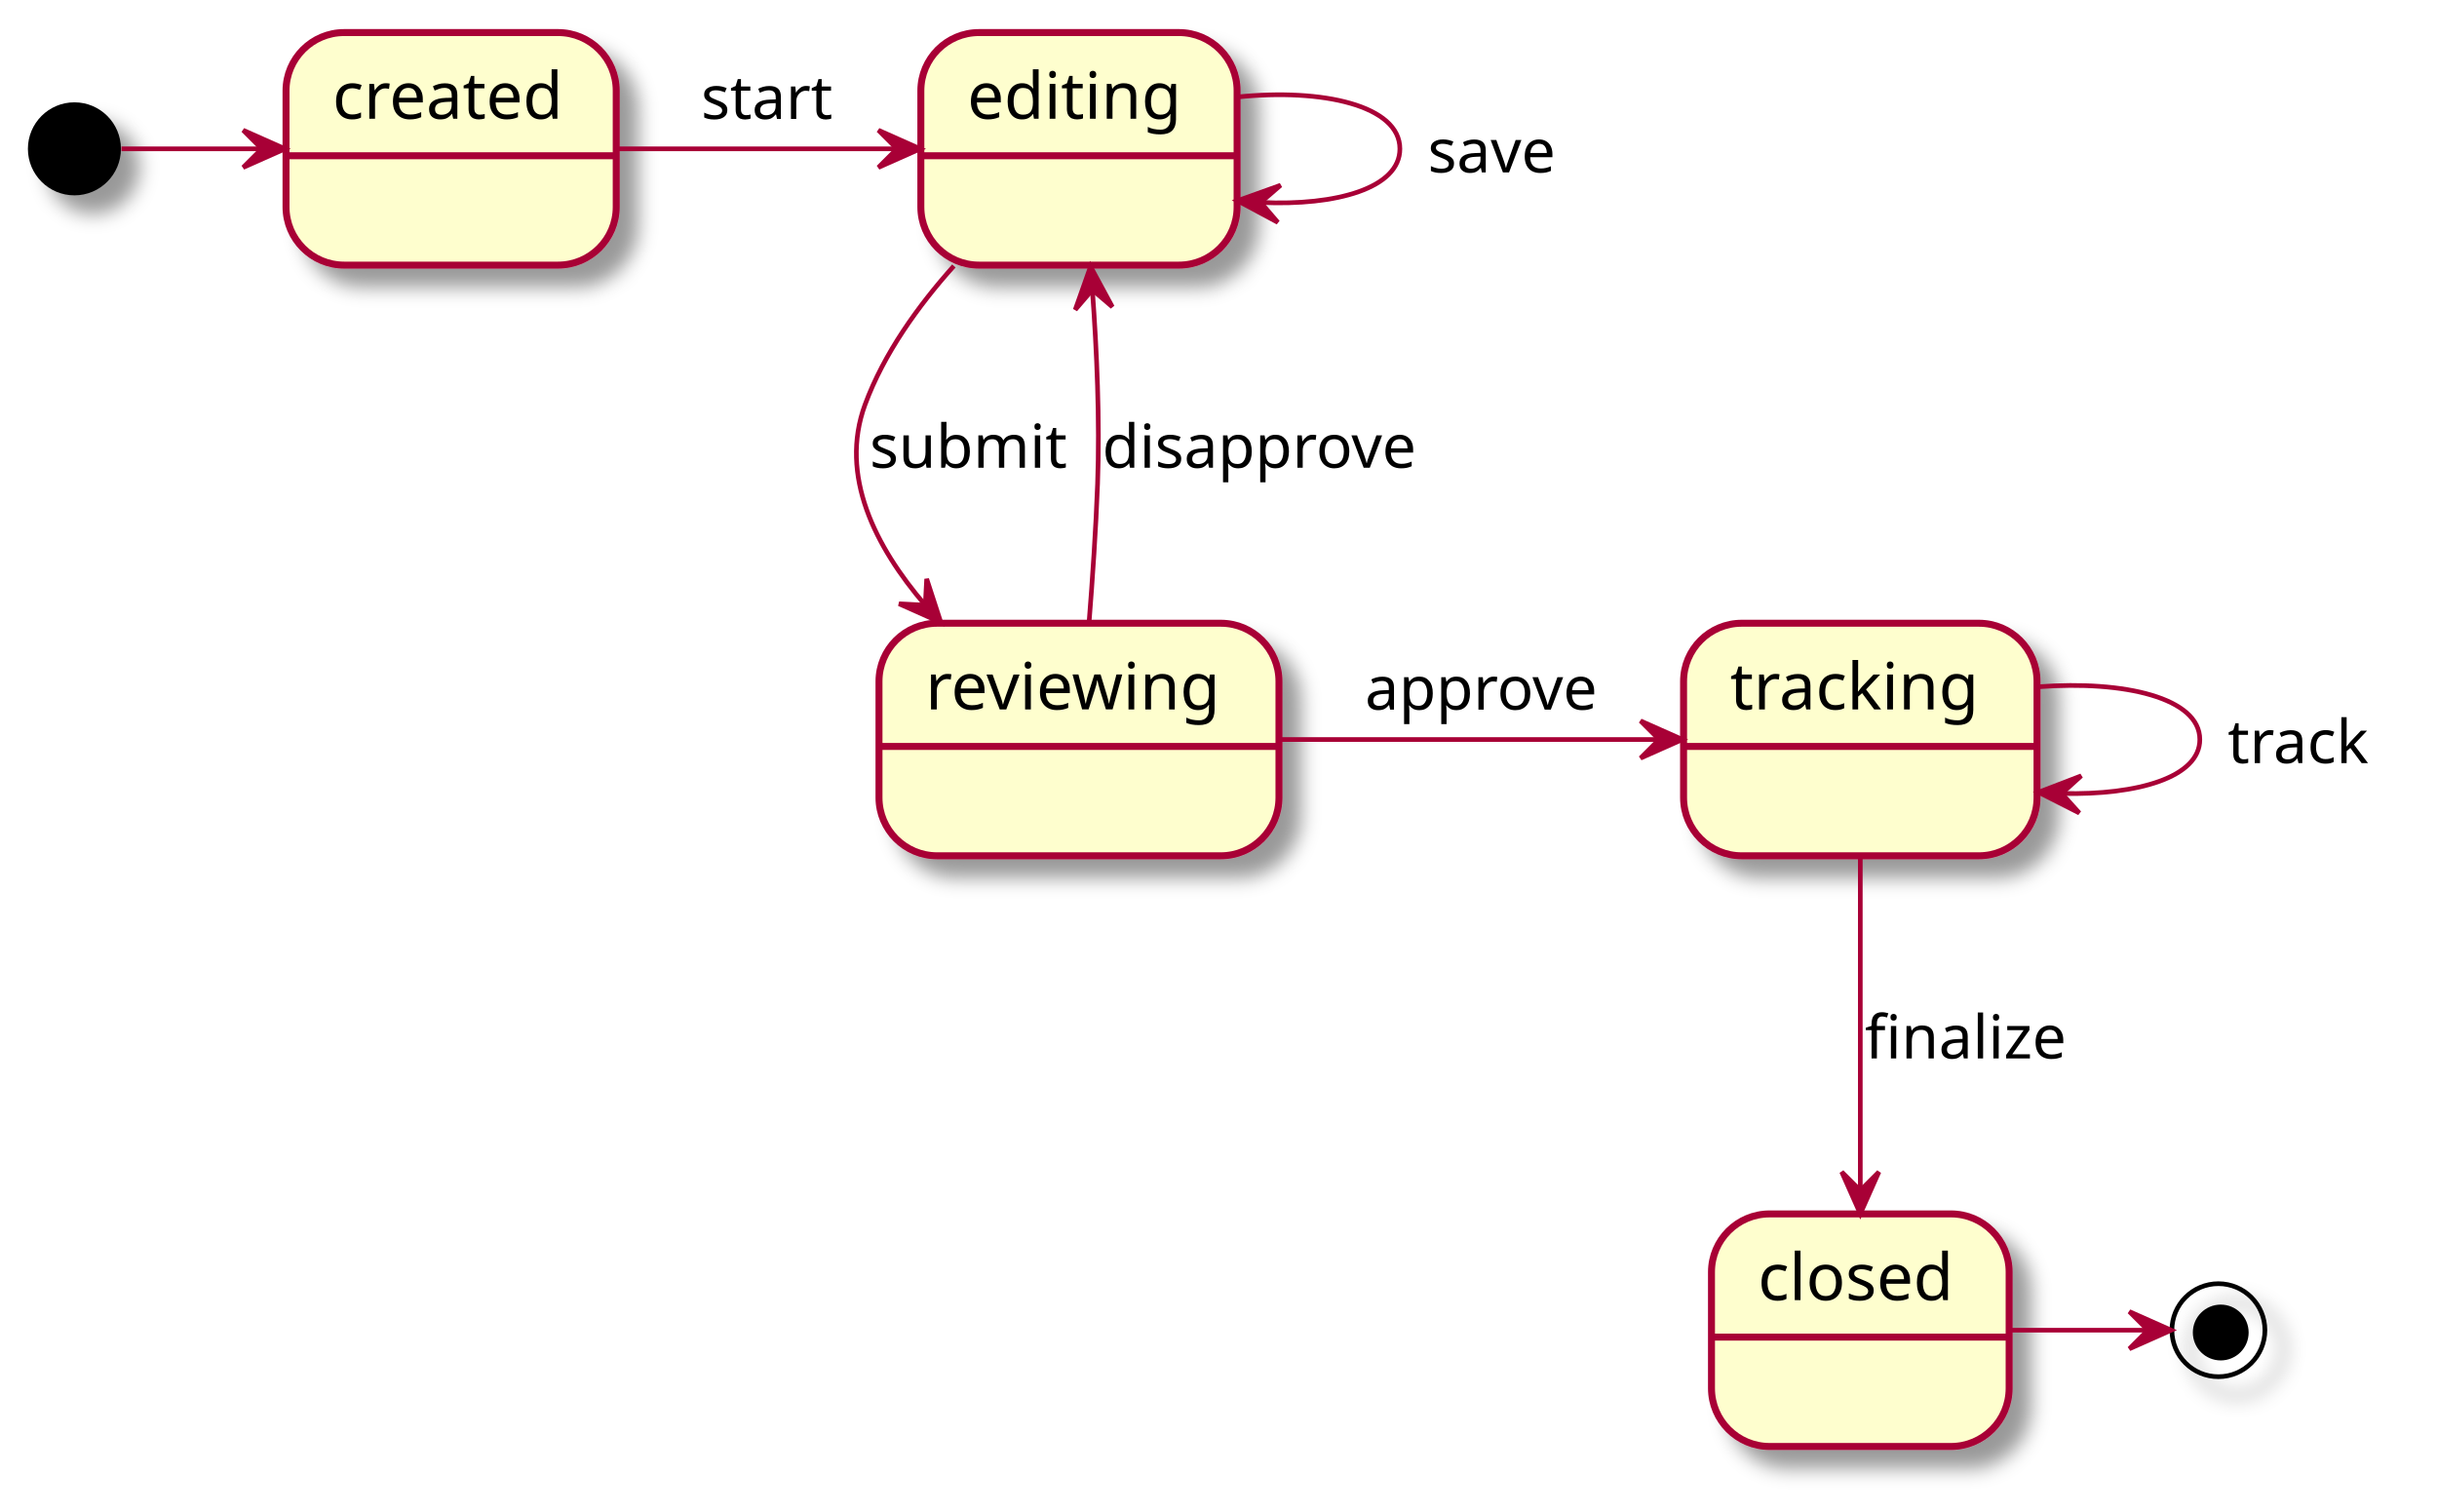
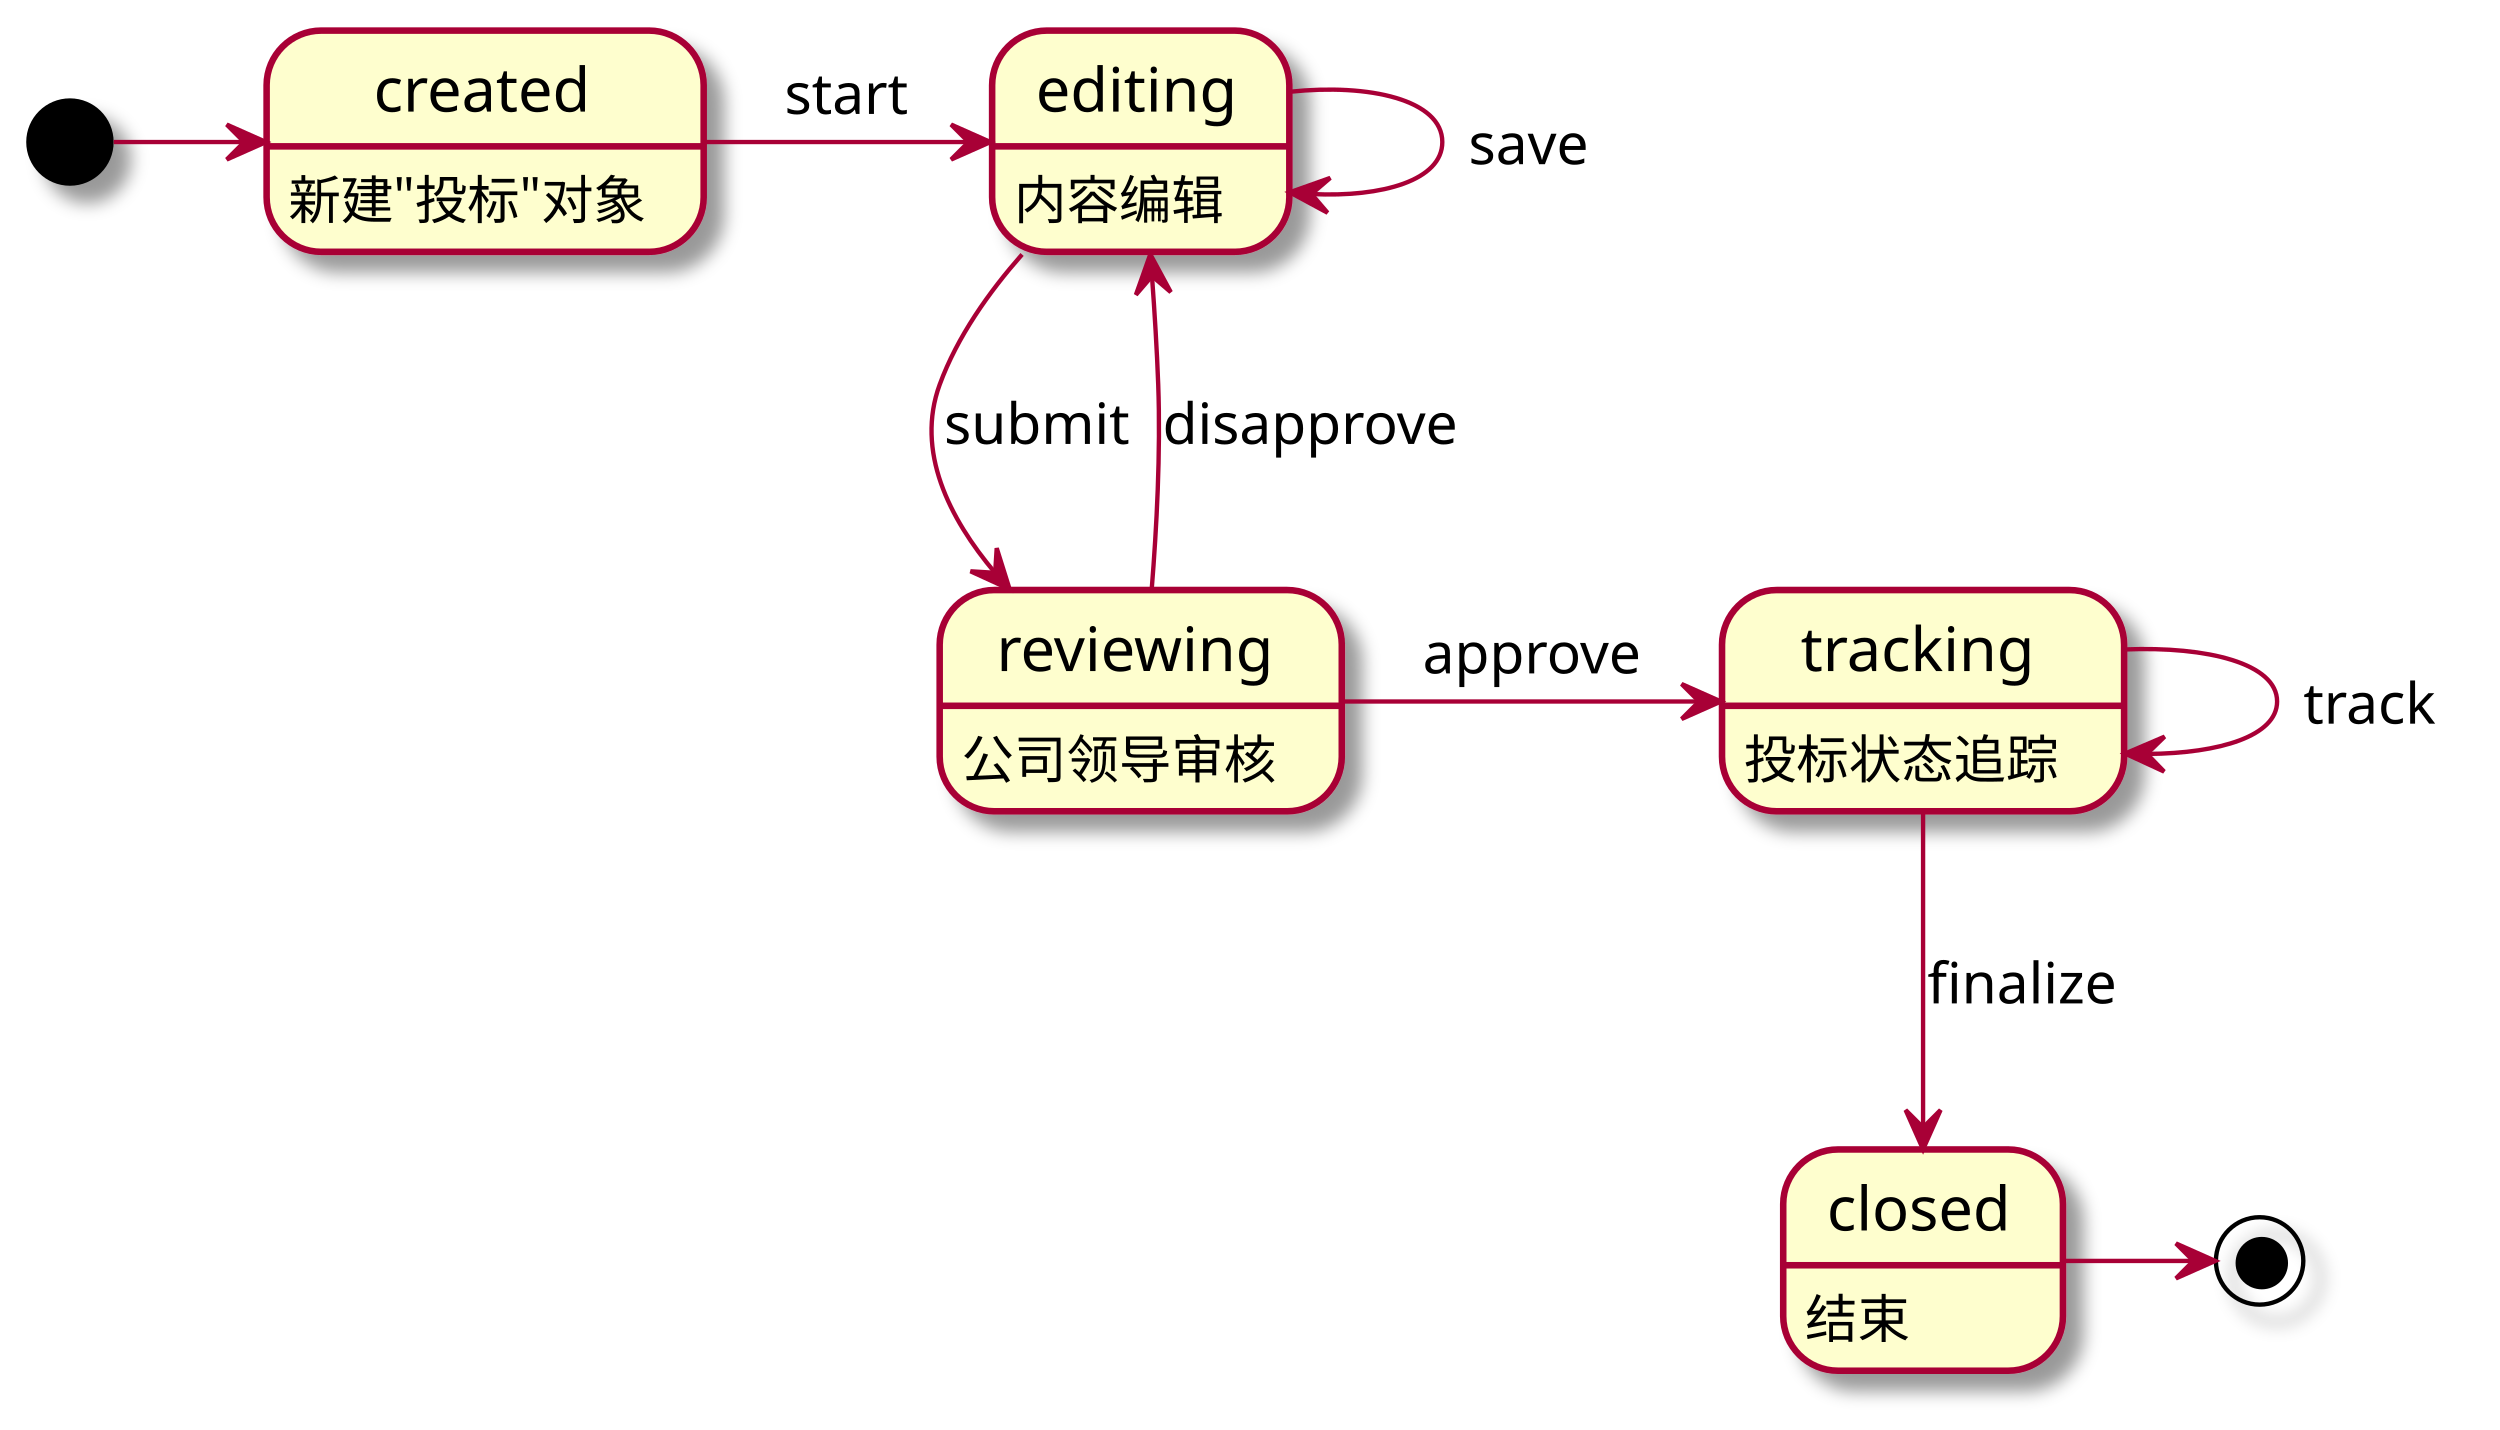
- <svg xmlns="http://www.w3.org/2000/svg" contentScriptType="application/ecmascript" contentStyleType="text/css" height="325px" preserveAspectRatio="none" style="width:524px;height:325px;background:#FFFFFF;" version="1.1" viewBox="0 0 524 325" width="524px" zoomAndPan="magnify">
+ <svg xmlns="http://www.w3.org/2000/svg" contentScriptType="application/ecmascript" contentStyleType="text/css" height="327px" preserveAspectRatio="none" style="width:572px;height:327px;background:#FFFFFF;" version="1.1" viewBox="0 0 572 327" width="572px" zoomAndPan="magnify">
  <defs>
-     <filter height="300%" id="f1k6wzt8yvo1gt" width="300%" x="-1" y="-1">
+     <filter height="300%" id="f163b5qqja35wo" width="300%" x="-1" y="-1">
      <feGaussianBlur result="blurOut" stdDeviation="2.0" />
      <feColorMatrix in="blurOut" result="blurOut2" type="matrix" values="0 0 0 0 0 0 0 0 0 0 0 0 0 0 0 0 0 0 .4 0" />
      <feOffset dx="4.0" dy="4.0" in="blurOut2" result="blurOut3" />
      <feBlend in="SourceGraphic" in2="blurOut3" mode="normal" />
    </filter>
  </defs>
  <g>
-     <ellipse cx="16" cy="32" fill="#000000" filter="url(#f1k6wzt8yvo1gt)" rx="10" ry="10" style="stroke:none;stroke-width:1.0;" />
    <g id="created">
-       <rect fill="#FEFECE" filter="url(#f1k6wzt8yvo1gt)" height="50" rx="12.5" ry="12.5" style="stroke:#A80036;stroke-width:1.5;" width="71" x="61.5" y="7" />
-       <line style="stroke:#A80036;stroke-width:1.5;" x1="61.5" x2="132.5" y1="33.488" y2="33.488" />
-       <text fill="#000000" font-family="sans-serif" font-size="14" lengthAdjust="spacing" textLength="51" x="71.5" y="25.535">created</text>
+       <rect fill="#FEFECE" filter="url(#f163b5qqja35wo)" height="50.621" rx="12.5" ry="12.5" style="stroke:#A80036;stroke-width:1.5;" width="100" x="61" y="7" />
+       <line style="stroke:#A80036;stroke-width:1.5;" x1="61" x2="161" y1="33.488" y2="33.488" />
+       <text fill="#000000" font-family="sans-serif" font-size="14" lengthAdjust="spacing" textLength="51" x="85.5" y="25.535">created</text>
+       <text fill="#000000" font-family="sans-serif" font-size="12" lengthAdjust="spacing" textLength="80" x="66" y="50.09">新建"投标"对象</text>
    </g>
    <g id="editing">
-       <rect fill="#FEFECE" filter="url(#f1k6wzt8yvo1gt)" height="50" rx="12.5" ry="12.5" style="stroke:#A80036;stroke-width:1.5;" width="68" x="198" y="7" />
-       <line style="stroke:#A80036;stroke-width:1.5;" x1="198" x2="266" y1="33.488" y2="33.488" />
-       <text fill="#000000" font-family="sans-serif" font-size="14" lengthAdjust="spacing" textLength="48" x="208" y="25.535">editing</text>
+       <rect fill="#FEFECE" filter="url(#f163b5qqja35wo)" height="50.621" rx="12.5" ry="12.5" style="stroke:#A80036;stroke-width:1.5;" width="68" x="227" y="7" />
+       <line style="stroke:#A80036;stroke-width:1.5;" x1="227" x2="295" y1="33.488" y2="33.488" />
+       <text fill="#000000" font-family="sans-serif" font-size="14" lengthAdjust="spacing" textLength="48" x="237" y="25.535">editing</text>
+       <text fill="#000000" font-family="sans-serif" font-size="12" lengthAdjust="spacing" textLength="48" x="232" y="50.09">内容编辑</text>
    </g>
    <g id="reviewing">
-       <rect fill="#FEFECE" filter="url(#f1k6wzt8yvo1gt)" height="50" rx="12.5" ry="12.5" style="stroke:#A80036;stroke-width:1.5;" width="86" x="189" y="134" />
-       <line style="stroke:#A80036;stroke-width:1.5;" x1="189" x2="275" y1="160.488" y2="160.488" />
-       <text fill="#000000" font-family="sans-serif" font-size="14" lengthAdjust="spacing" textLength="66" x="199" y="152.535">reviewing</text>
+       <rect fill="#FEFECE" filter="url(#f163b5qqja35wo)" height="50.621" rx="12.5" ry="12.5" style="stroke:#A80036;stroke-width:1.5;" width="92" x="215" y="135" />
+       <line style="stroke:#A80036;stroke-width:1.5;" x1="215" x2="307" y1="161.488" y2="161.488" />
+       <text fill="#000000" font-family="sans-serif" font-size="14" lengthAdjust="spacing" textLength="66" x="228" y="153.535">reviewing</text>
+       <text fill="#000000" font-family="sans-serif" font-size="12" lengthAdjust="spacing" textLength="72" x="220" y="178.09">公司领导审核</text>
    </g>
    <g id="tracking">
-       <rect fill="#FEFECE" filter="url(#f1k6wzt8yvo1gt)" height="50" rx="12.5" ry="12.5" style="stroke:#A80036;stroke-width:1.5;" width="76" x="362" y="134" />
-       <line style="stroke:#A80036;stroke-width:1.5;" x1="362" x2="438" y1="160.488" y2="160.488" />
-       <text fill="#000000" font-family="sans-serif" font-size="14" lengthAdjust="spacing" textLength="56" x="372" y="152.535">tracking</text>
+       <rect fill="#FEFECE" filter="url(#f163b5qqja35wo)" height="50.621" rx="12.5" ry="12.5" style="stroke:#A80036;stroke-width:1.5;" width="92" x="394" y="135" />
+       <line style="stroke:#A80036;stroke-width:1.5;" x1="394" x2="486" y1="161.488" y2="161.488" />
+       <text fill="#000000" font-family="sans-serif" font-size="14" lengthAdjust="spacing" textLength="56" x="412" y="153.535">tracking</text>
+       <text fill="#000000" font-family="sans-serif" font-size="12" lengthAdjust="spacing" textLength="72" x="399" y="178.09">投标状态追踪</text>
    </g>
    <g id="closed">
-       <rect fill="#FEFECE" filter="url(#f1k6wzt8yvo1gt)" height="50" rx="12.5" ry="12.5" style="stroke:#A80036;stroke-width:1.5;" width="64" x="368" y="261" />
-       <line style="stroke:#A80036;stroke-width:1.5;" x1="368" x2="432" y1="287.488" y2="287.488" />
-       <text fill="#000000" font-family="sans-serif" font-size="14" lengthAdjust="spacing" textLength="44" x="378" y="279.535">closed</text>
+       <rect fill="#FEFECE" filter="url(#f163b5qqja35wo)" height="50.621" rx="12.5" ry="12.5" style="stroke:#A80036;stroke-width:1.5;" width="64" x="408" y="263" />
+       <line style="stroke:#A80036;stroke-width:1.5;" x1="408" x2="472" y1="289.488" y2="289.488" />
+       <text fill="#000000" font-family="sans-serif" font-size="14" lengthAdjust="spacing" textLength="44" x="418" y="281.535">closed</text>
+       <text fill="#000000" font-family="sans-serif" font-size="12" lengthAdjust="spacing" textLength="24" x="413" y="306.09">结束</text>
    </g>
-     <ellipse cx="477" cy="286" fill="none" filter="url(#f1k6wzt8yvo1gt)" rx="10" ry="10" style="stroke:#000000;stroke-width:1.0;" />
-     <ellipse cx="477.5" cy="286.5" fill="#000000" rx="6" ry="6" style="stroke:none;stroke-width:1.0;" />
-     <path d="M26.12,32 C36.11,32 46.09,32 56.07,32 " fill="none" id="*start-to-created" style="stroke:#A80036;stroke-width:1.0;" />
-     <polygon fill="#A80036" points="61.29,32,52.29,28,56.29,32,52.29,36,61.29,32" style="stroke:#A80036;stroke-width:1.0;" />
-     <path d="M132.82,32 C151.24,32 173.74,32 192.64,32 " fill="none" id="created-to-editing" style="stroke:#A80036;stroke-width:1.0;" />
-     <polygon fill="#A80036" points="197.87,32,188.87,28,192.87,32,188.87,36,197.87,32" style="stroke:#A80036;stroke-width:1.0;" />
-     <text fill="#000000" font-family="sans-serif" font-size="13" lengthAdjust="spacing" textLength="29" x="150.75" y="25.568">start</text>
-     <path d="M205.1,57.18 C197.42,65.75 190.04,76.02 186,87 C180.39,102.24 188.21,117.56 198.9,130.05 " fill="none" id="editing-to-reviewing" style="stroke:#A80036;stroke-width:1.0;" />
-     <polygon fill="#A80036" points="202.3,133.83,199.252,124.465,198.955,130.113,193.306,129.816,202.3,133.83" style="stroke:#A80036;stroke-width:1.0;" />
-     <text fill="#000000" font-family="sans-serif" font-size="13" lengthAdjust="spacing" textLength="44" x="187" y="100.568">submit</text>
-     <path d="M234.9,62.61 C235.83,75.34 236.5,90.4 236,104 C235.64,113.77 234.91,124.51 234.17,133.83 " fill="none" id="editing-backto-reviewing" style="stroke:#A80036;stroke-width:1.0;" />
-     <polygon fill="#A80036" points="234.49,57.31,231.196,66.592,234.876,62.295,239.172,65.975,234.49,57.31" style="stroke:#A80036;stroke-width:1.0;" />
-     <text fill="#000000" font-family="sans-serif" font-size="13" lengthAdjust="spacing" textLength="69" x="237" y="100.568">disapprove</text>
-     <path d="M266.08,20.85 C284.35,18.96 301,22.68 301,32 C301,40.45 287.33,44.29 271.17,43.53 " fill="none" id="editing-to-editing" style="stroke:#A80036;stroke-width:1.0;" />
-     <polygon fill="#A80036" points="266.08,43.15,274.758,47.808,271.066,43.522,275.352,39.83,266.08,43.15" style="stroke:#A80036;stroke-width:1.0;" />
-     <text fill="#000000" font-family="sans-serif" font-size="13" lengthAdjust="spacing" textLength="28" x="307" y="37.068">save</text>
-     <path d="M275.26,159 C300.22,159 331.52,159 356.51,159 " fill="none" id="reviewing-to-tracking" style="stroke:#A80036;stroke-width:1.0;" />
-     <polygon fill="#A80036" points="361.75,159,352.75,155,356.75,159,352.75,163,361.75,159" style="stroke:#A80036;stroke-width:1.0;" />
-     <text fill="#000000" font-family="sans-serif" font-size="13" lengthAdjust="spacing" textLength="50" x="293.5" y="152.568">approve</text>
-     <path d="M438.31,147.66 C456.73,146.26 473,150.04 473,159 C473,167.12 459.64,170.99 443.42,170.6 " fill="none" id="tracking-to-tracking" style="stroke:#A80036;stroke-width:1.0;" />
-     <polygon fill="#A80036" points="438.31,170.34,447.093,174.797,443.303,170.597,447.504,166.808,438.31,170.34" style="stroke:#A80036;stroke-width:1.0;" />
-     <text fill="#000000" font-family="sans-serif" font-size="13" lengthAdjust="spacing" textLength="32" x="479" y="164.068">track</text>
-     <path d="M400,184.1 C400,204.59 400,234.08 400,255.88 " fill="none" id="tracking-to-closed" style="stroke:#A80036;stroke-width:1.0;" />
-     <polygon fill="#A80036" points="400,260.97,404,251.97,400,255.97,396,251.97,400,260.97" style="stroke:#A80036;stroke-width:1.0;" />
-     <text fill="#000000" font-family="sans-serif" font-size="13" lengthAdjust="spacing" textLength="46" x="401" y="227.568">finalize</text>
-     <path d="M432.18,286 C442.02,286 451.86,286 461.7,286 " fill="none" id="closed-to-*end" style="stroke:#A80036;stroke-width:1.0;" />
-     <polygon fill="#A80036" points="466.85,286,457.85,282,461.85,286,457.85,290,466.85,286" style="stroke:#A80036;stroke-width:1.0;" />
+     <ellipse cx="16" cy="32.5" fill="#000000" filter="url(#f163b5qqja35wo)" rx="10" ry="10" style="stroke:none;stroke-width:1.0;" />
+     <ellipse cx="517" cy="288.5" fill="none" filter="url(#f163b5qqja35wo)" rx="10" ry="10" style="stroke:#000000;stroke-width:1.0;" />
+     <ellipse cx="517.5" cy="289" fill="#000000" rx="6" ry="6" style="stroke:none;stroke-width:1.0;" />
+     <path d="M26.02,32.5 C35.91,32.5 45.81,32.5 55.7,32.5 " fill="none" id="*start-to-created" style="stroke:#A80036;stroke-width:1.0;" />
+     <polygon fill="#A80036" points="60.87,32.5,51.87,28.5,55.87,32.5,51.87,36.5,60.87,32.5" style="stroke:#A80036;stroke-width:1.0;" />
+     <path d="M161.37,32.5 C180.97,32.5 203.1,32.5 221.52,32.5 " fill="none" id="created-to-editing" style="stroke:#A80036;stroke-width:1.0;" />
+     <polygon fill="#A80036" points="226.61,32.5,217.61,28.5,221.61,32.5,217.61,36.5,226.61,32.5" style="stroke:#A80036;stroke-width:1.0;" />
+     <text fill="#000000" font-family="sans-serif" font-size="13" lengthAdjust="spacing" textLength="29" x="179.5" y="26.068">start</text>
+     <path d="M233.85,58.22 C226.26,66.82 219,77.07 215,88 C209.44,103.2 217.09,118.5 227.64,131.02 " fill="none" id="editing-to-reviewing" style="stroke:#A80036;stroke-width:1.0;" />
+     <polygon fill="#A80036" points="231,134.81,228.046,125.415,227.692,131.06,222.047,130.707,231,134.81" style="stroke:#A80036;stroke-width:1.0;" />
+     <text fill="#000000" font-family="sans-serif" font-size="13" lengthAdjust="spacing" textLength="44" x="216" y="101.568">submit</text>
+     <path d="M263.6,63.55 C264.18,71.49 264.71,80.07 265,88 C265.57,103.53 264.63,120.94 263.52,134.69 " fill="none" id="editing-backto-reviewing" style="stroke:#A80036;stroke-width:1.0;" />
+     <polygon fill="#A80036" points="263.19,58.17,259.896,67.452,263.576,63.155,267.872,66.835,263.19,58.17" style="stroke:#A80036;stroke-width:1.0;" />
+     <text fill="#000000" font-family="sans-serif" font-size="13" lengthAdjust="spacing" textLength="69" x="266" y="101.568">disapprove</text>
+     <path d="M295.08,21 C313.35,19.04 330,22.88 330,32.5 C330,41.22 316.33,45.19 300.17,44.4 " fill="none" id="editing-to-editing" style="stroke:#A80036;stroke-width:1.0;" />
+     <polygon fill="#A80036" points="295.08,44,303.745,48.682,300.065,44.386,304.362,40.706,295.08,44" style="stroke:#A80036;stroke-width:1.0;" />
+     <text fill="#000000" font-family="sans-serif" font-size="13" lengthAdjust="spacing" textLength="28" x="336" y="37.568">save</text>
+     <path d="M307.1,160.5 C332.05,160.5 362.95,160.5 388.68,160.5 " fill="none" id="reviewing-to-tracking" style="stroke:#A80036;stroke-width:1.0;" />
+     <polygon fill="#A80036" points="393.75,160.5,384.75,156.5,388.75,160.5,384.75,164.5,393.75,160.5" style="stroke:#A80036;stroke-width:1.0;" />
+     <text fill="#000000" font-family="sans-serif" font-size="13" lengthAdjust="spacing" textLength="50" x="325.5" y="154.068">approve</text>
+     <path d="M486.21,148.59 C505.08,147.84 521,151.81 521,160.5 C521,168.37 507.93,172.37 491.43,172.5 " fill="none" id="tracking-to-tracking" style="stroke:#A80036;stroke-width:1.0;" />
+     <polygon fill="#A80036" points="486.21,172.41,495.152,176.538,491.209,172.481,495.266,168.539,486.21,172.41" style="stroke:#A80036;stroke-width:1.0;" />
+     <text fill="#000000" font-family="sans-serif" font-size="13" lengthAdjust="spacing" textLength="32" x="527" y="165.568">track</text>
+     <path d="M440,186.09 C440,206.65 440,236.02 440,257.87 " fill="none" id="tracking-to-closed" style="stroke:#A80036;stroke-width:1.0;" />
+     <polygon fill="#A80036" points="440,262.97,444,253.97,440,257.97,436,253.97,440,262.97" style="stroke:#A80036;stroke-width:1.0;" />
+     <text fill="#000000" font-family="sans-serif" font-size="13" lengthAdjust="spacing" textLength="46" x="441" y="229.568">finalize</text>
+     <path d="M472.18,288.5 C482.02,288.5 491.86,288.5 501.7,288.5 " fill="none" id="closed-to-*end" style="stroke:#A80036;stroke-width:1.0;" />
+     <polygon fill="#A80036" points="506.85,288.5,497.85,284.5,501.85,288.5,497.85,292.5,506.85,288.5" style="stroke:#A80036;stroke-width:1.0;" />
  </g>
</svg>
